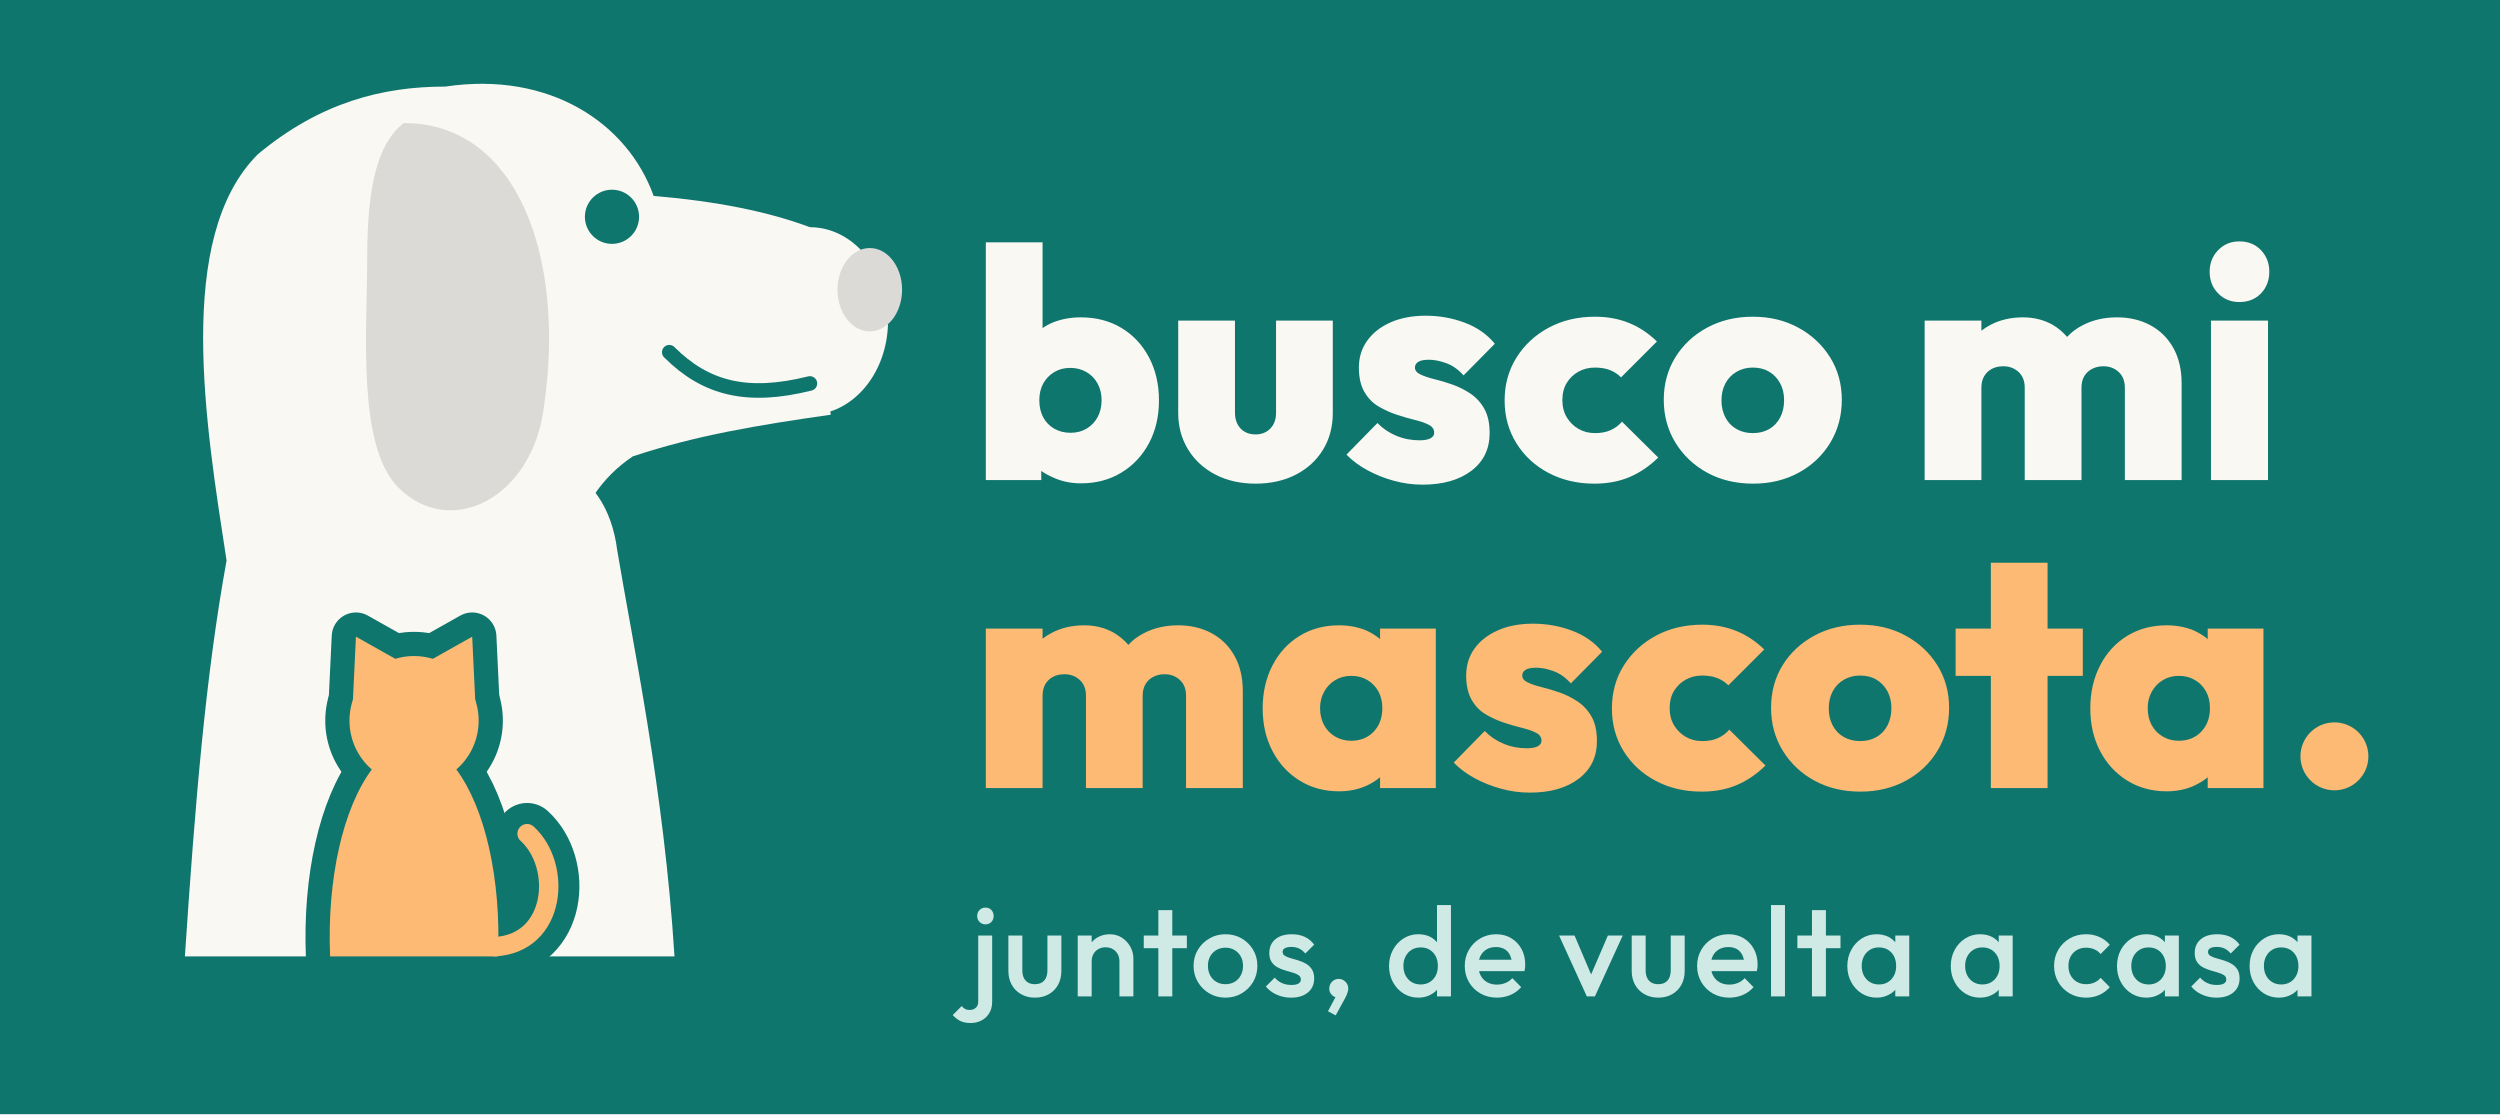
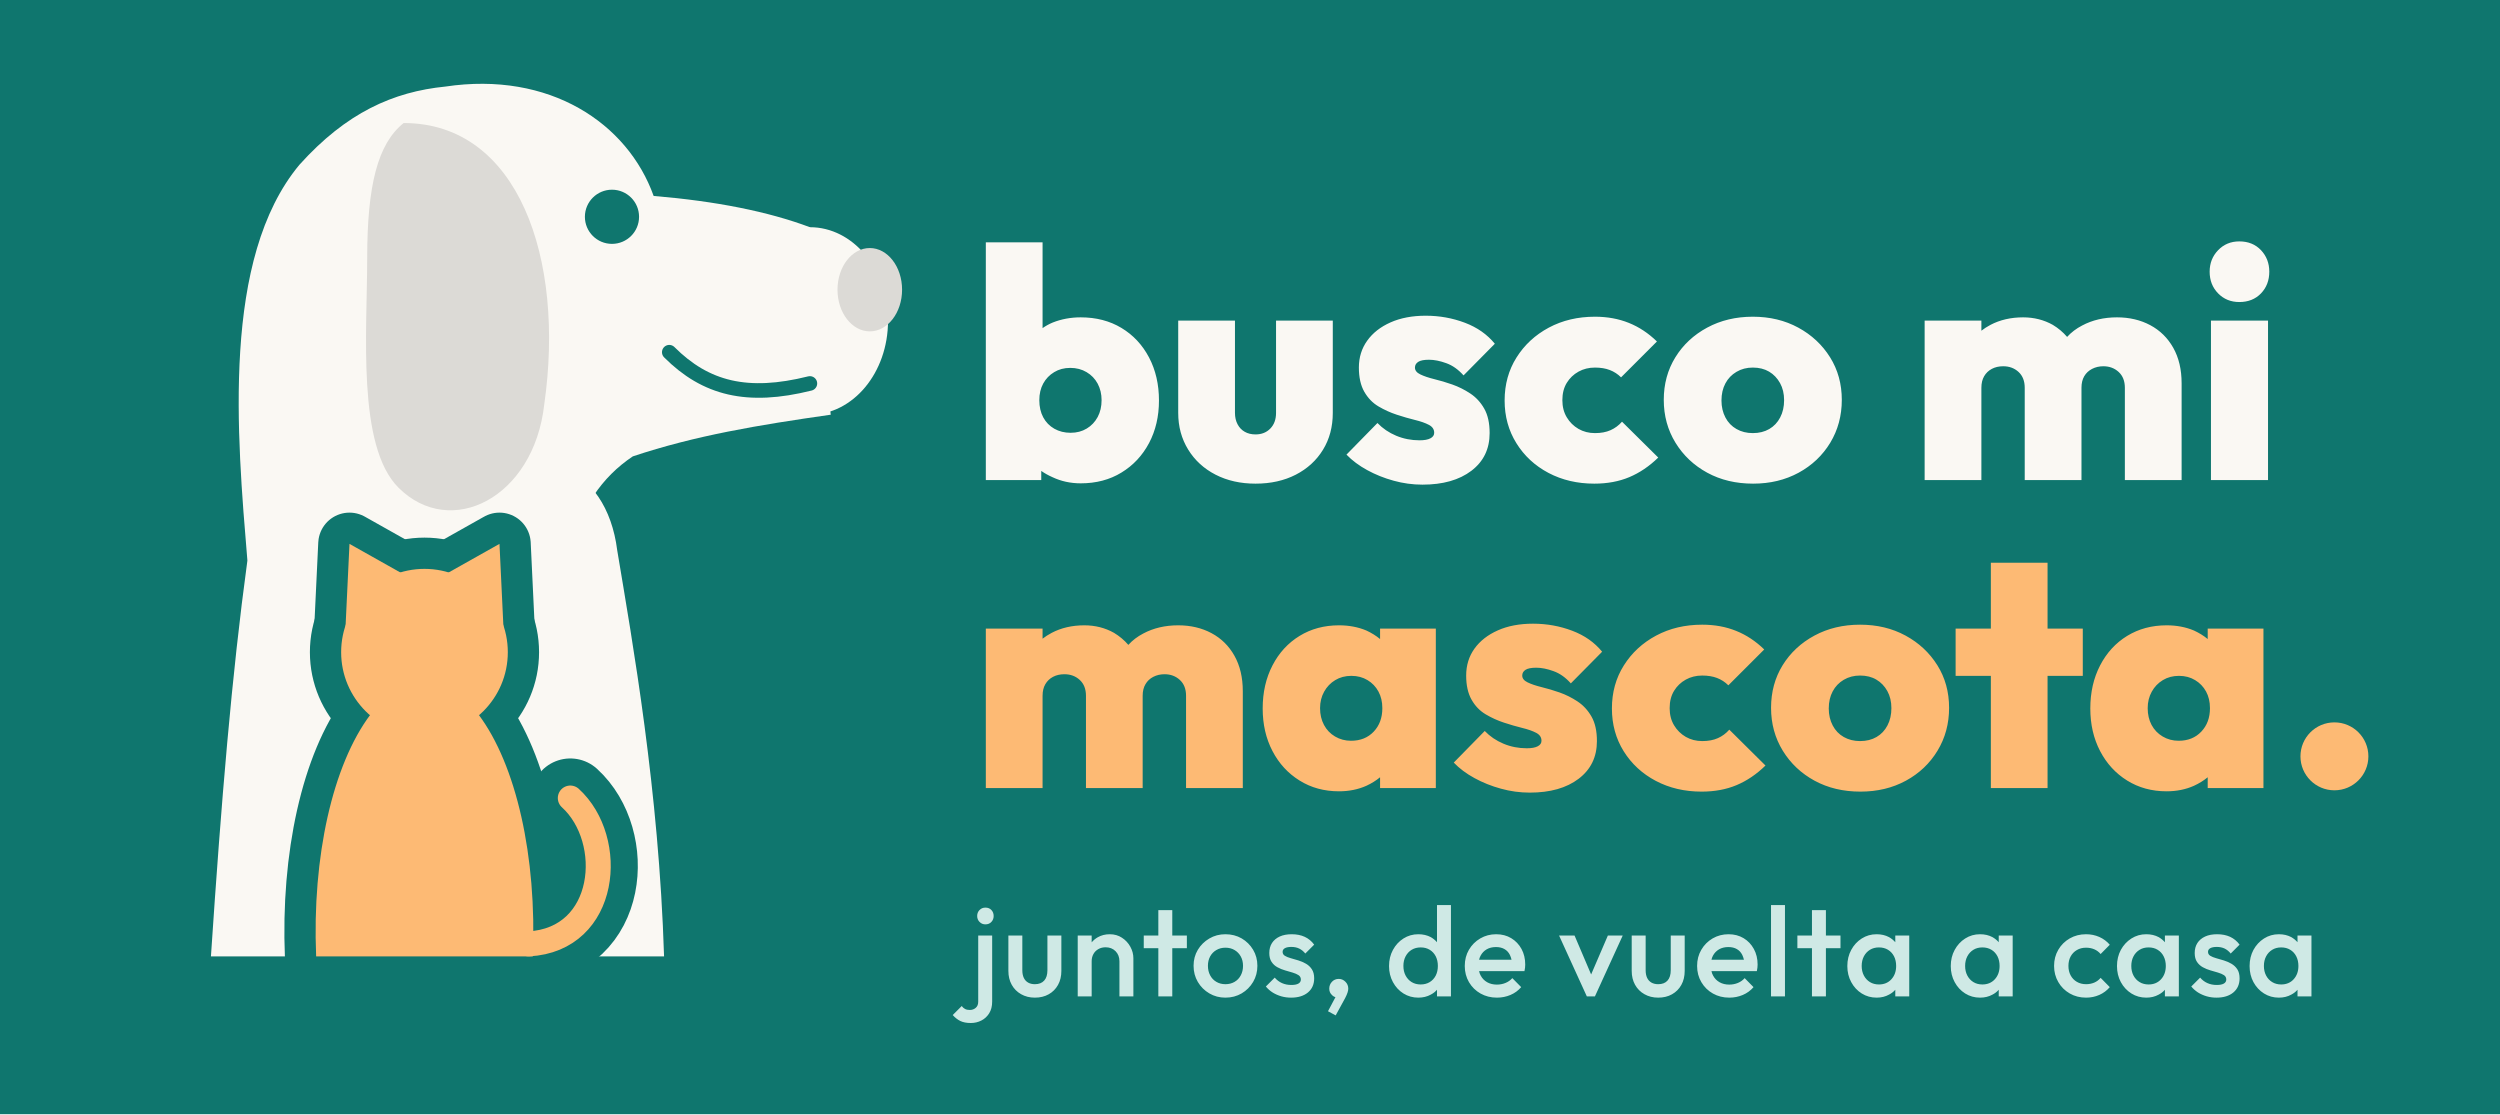
<svg xmlns="http://www.w3.org/2000/svg" viewBox="0 0 552 246" width="552" height="246" role="img" aria-label="Busco mi mascota. Juntos, de vuelta a casa">
  <rect width="552" height="246" fill="#0f766e" />
  <g transform="translate(0 8) scale(1.916667)">
    <defs>
      <mask id="k4" maskUnits="userSpaceOnUse" x="-20" y="-20" width="260" height="360">
        <rect x="-20" y="-20" width="260" height="360" fill="#fff" />
        <circle cx="130" cy="58" r="5.2" fill="#000" />
        <path d="M168 90 C156 93 148 91 141 84" fill="none" stroke="#000" stroke-width="2.8" stroke-linecap="round" />
-         <g transform="translate(92 200) scale(.62) translate(-30 -100)">
+         <g transform="translate(94 200) scale(.8) translate(-30 -100)">
          <g fill="#000" stroke="#000" stroke-width="15" stroke-linejoin="round">
            <circle cx="30" cy="27" r="20" />
            <path d="M11 22 L12 1 L28 10 Z" />
            <path d="M49 22 L48 1 L32 10 Z" />
            <path d="M17 42 C8 54 3 76 4 100 L56 100 C57 76 52 54 43 42 Z" />
          </g>
          <path d="M55 97 C74 96 76 72 65 62" fill="none" stroke="#000" stroke-linecap="round" stroke-width="19" />
        </g>
      </mask>
    </defs>
    <g transform="translate(-7.5 -14) scale(.6)">
      <g mask="url(#k4)">
        <g fill="#faf8f3">
-           <path d="M56 124 C52 98 46 62 62 46 C74 36 86 33 98 33 C118 30 133 40 138 54 C150 55 160 57 168 60 L172 96 C158 98 146 100 134 104 C128 108 124 114 122 122 L100 134 Z" />
+           <path d="M60 124 C58 100 55 66 70 48 C79 38 88 34 98 33 C118 30 133 40 138 54 C150 55 160 57 168 60 L172 96 C158 98 146 100 134 104 C128 108 124 114 122 122 L100 134 Z" />
          <ellipse cx="168" cy="78" rx="15" ry="18" />
-           <path d="M56 124 C52 146 50 170 48 200 L142 200 C140 168 134 140 131 122 C130 114 126 108 120 106 L100 96 Z" />
+           <path d="M60 124 C57 146 55 170 53 200 L140 200 C139 168 134 140 131 122 C130 114 126 108 120 106 L100 96 Z" />
          <ellipse cx="179.5" cy="72" rx="6.2" ry="8" fill="#dcdad6" />
          <path fill="#dcdad6" d="M90 40 C112 40 121 66 117 94 C115 112 99 120 89 110 C81 102 83 80 83 66 C83 52 85 44 90 40 Z" />
        </g>
      </g>
-       <g transform="translate(92 200) scale(.62) translate(-30 -100)">
+       <g transform="translate(94 200) scale(.8) translate(-30 -100)">
        <g fill="#fdba74">
          <circle cx="30" cy="27" r="20" />
          <path d="M11 22 L12 1 L28 10 Z" />
          <path d="M49 22 L48 1 L32 10 Z" />
          <path d="M17 42 C8 54 3 76 4 100 L56 100 C57 76 52 54 43 42 Z" />
        </g>
        <path d="M55 97 C74 96 76 72 65 62" fill="none" stroke="#fdba74" stroke-width="6" stroke-linecap="round" />
      </g>
    </g>
  </g>
  <path fill="#faf8f3" d="M238.62 106.72L238.62 106.72Q235.24 106.72 232.36 105.35L232.36 105.35Q231.06 104.78 229.91 103.98L229.91 103.98L229.91 106L217.67 106L217.67 53.51L230.2 53.51L230.2 72.45Q231.21 71.73 232.43 71.22L232.43 71.22Q235.31 70.07 238.62 70.07L238.62 70.07Q243.74 70.07 247.62 72.41Q251.51 74.75 253.71 78.93Q255.9 83.1 255.9 88.43L255.9 88.43Q255.9 93.69 253.71 97.83Q251.51 101.97 247.62 104.34Q243.74 106.72 238.62 106.72M236.39 95.56L236.39 95.56Q238.41 95.56 239.96 94.62Q241.5 93.69 242.37 92.07Q243.23 90.45 243.23 88.36L243.23 88.36Q243.23 86.34 242.37 84.72Q241.5 83.1 239.92 82.17Q238.34 81.23 236.32 81.23Q234.3 81.23 232.76 82.17Q231.21 83.1 230.34 84.69Q229.48 86.27 229.48 88.36L229.48 88.36Q229.48 90.52 230.34 92.14Q231.21 93.76 232.79 94.66Q234.38 95.56 236.39 95.56M277.22 106.79L277.22 106.79Q272.25 106.79 268.4 104.81Q264.54 102.83 262.35 99.27Q260.15 95.7 260.15 91.17L260.15 91.17L260.15 70.79L272.68 70.79L272.68 91.17Q272.68 92.61 273.26 93.69Q273.83 94.77 274.84 95.34Q275.85 95.92 277.22 95.92L277.22 95.92Q279.23 95.92 280.49 94.62Q281.75 93.33 281.75 91.17L281.75 91.17L281.75 70.79L294.28 70.79L294.28 91.17Q294.28 95.78 292.12 99.3Q289.96 102.83 286.11 104.81Q282.26 106.79 277.22 106.79M314.08 107.01L314.08 107.01Q310.84 107.01 307.71 106.14Q304.58 105.28 301.88 103.8Q299.18 102.33 297.3 100.38L297.3 100.38L304.14 93.4Q305.87 95.2 308.28 96.21Q310.7 97.22 313.43 97.22L313.43 97.22Q315.02 97.22 315.84 96.78Q316.67 96.35 316.67 95.56L316.67 95.56Q316.67 94.41 315.48 93.8Q314.3 93.18 312.39 92.72Q310.48 92.25 308.39 91.56Q306.3 90.88 304.36 89.73Q302.42 88.58 301.23 86.49Q300.04 84.4 300.04 81.16L300.04 81.16Q300.04 77.78 301.88 75.22Q303.71 72.66 307.02 71.19Q310.34 69.71 314.8 69.71L314.8 69.71Q319.34 69.71 323.44 71.26Q327.54 72.81 330.06 75.9L330.06 75.9L323.15 82.89Q321.42 80.94 319.34 80.19Q317.25 79.43 315.52 79.43L315.52 79.43Q313.86 79.43 313.14 79.9Q312.42 80.37 312.42 81.16L312.42 81.16Q312.42 82.1 313.61 82.67Q314.8 83.25 316.71 83.72Q318.62 84.18 320.67 84.9Q322.72 85.62 324.63 86.88Q326.54 88.14 327.72 90.23Q328.91 92.32 328.91 95.63L328.91 95.63Q328.91 100.89 324.88 103.95Q320.85 107.01 314.08 107.01M352.02 106.79L352.02 106.79Q346.41 106.79 341.91 104.42Q337.41 102.04 334.82 97.86Q332.22 93.69 332.22 88.43L332.22 88.43Q332.22 83.1 334.85 78.93Q337.48 74.75 341.98 72.34Q346.48 69.93 352.17 69.93L352.17 69.93Q356.27 69.93 359.66 71.3Q363.04 72.66 365.85 75.4L365.85 75.4L357.93 83.32Q356.85 82.24 355.44 81.7Q354.04 81.16 352.17 81.16L352.17 81.16Q350.15 81.16 348.53 82.06Q346.91 82.96 345.94 84.54Q344.97 86.13 344.97 88.36L344.97 88.36Q344.97 90.52 345.94 92.14Q346.91 93.76 348.53 94.7Q350.15 95.63 352.17 95.63L352.17 95.63Q354.18 95.63 355.62 94.98Q357.06 94.34 358.14 93.11L358.14 93.11L366.14 101.03Q363.18 103.91 359.76 105.35Q356.34 106.79 352.02 106.79M387.09 106.79L387.09 106.79Q381.4 106.79 376.97 104.38Q372.54 101.97 369.95 97.76Q367.36 93.54 367.36 88.29L367.36 88.29Q367.36 83.03 369.92 78.89Q372.47 74.75 376.94 72.34Q381.4 69.93 387.02 69.93L387.02 69.93Q392.63 69.93 397.06 72.34Q401.49 74.75 404.08 78.89Q406.67 83.03 406.67 88.29L406.67 88.29Q406.67 93.54 404.12 97.76Q401.56 101.97 397.13 104.38Q392.7 106.79 387.09 106.79M387.02 95.63L387.02 95.63Q389.1 95.63 390.65 94.73Q392.2 93.83 393.06 92.18Q393.93 90.52 393.93 88.36L393.93 88.36Q393.93 86.2 393.03 84.58Q392.13 82.96 390.62 82.06Q389.1 81.16 387.02 81.16L387.02 81.16Q385 81.16 383.42 82.1Q381.83 83.03 380.97 84.65Q380.1 86.27 380.1 88.43L380.1 88.43Q380.1 90.52 380.97 92.18Q381.83 93.83 383.42 94.73Q385 95.63 387.02 95.63M437.49 106L424.96 106L424.96 70.79L437.49 70.79L437.49 73.02Q438.42 72.3 439.5 71.73L439.5 71.73Q442.67 70.07 446.7 70.07L446.7 70.07Q450.3 70.07 453.26 71.73L453.26 71.73Q455.06 72.81 456.42 74.39L456.42 74.39Q457.79 72.88 459.74 71.87L459.74 71.87Q463.12 70.07 467.44 70.07L467.44 70.07Q471.54 70.07 474.78 71.8Q478.02 73.53 479.86 76.8Q481.7 80.08 481.7 84.62L481.7 84.62L481.7 106L469.17 106L469.17 85.62Q469.17 83.39 467.8 82.13Q466.43 80.87 464.42 80.87L464.42 80.87Q463.05 80.87 461.93 81.45Q460.82 82.02 460.2 83.07Q459.59 84.11 459.59 85.62L459.59 85.62L459.59 106L447.06 106L447.06 85.62Q447.06 83.39 445.7 82.13Q444.33 80.87 442.31 80.87L442.31 80.87Q440.87 80.87 439.79 81.45Q438.71 82.02 438.1 83.07Q437.49 84.11 437.49 85.62L437.49 85.62L437.49 106M500.78 106L488.18 106L488.18 70.79L500.78 70.79L500.78 106M494.44 66.69L494.44 66.69Q491.63 66.69 489.76 64.78Q487.89 62.87 487.89 59.99L487.89 59.99Q487.89 57.18 489.76 55.24Q491.63 53.3 494.44 53.3L494.44 53.3Q497.39 53.3 499.23 55.24Q501.06 57.18 501.06 59.99L501.06 59.99Q501.06 62.87 499.23 64.78Q497.39 66.69 494.44 66.69" />
  <path fill="#fdba74" d="M230.2 174L217.67 174L217.67 138.79L230.2 138.79L230.2 141.02Q231.14 140.3 232.22 139.73L232.22 139.73Q235.38 138.07 239.42 138.07L239.42 138.07Q243.02 138.07 245.97 139.73L245.97 139.73Q247.77 140.81 249.14 142.39L249.14 142.39Q250.5 140.88 252.45 139.87L252.45 139.87Q255.83 138.07 260.15 138.07L260.15 138.07Q264.26 138.07 267.5 139.8Q270.74 141.53 272.57 144.8Q274.41 148.08 274.41 152.62L274.41 152.62L274.41 174L261.88 174L261.88 153.62Q261.88 151.39 260.51 150.13Q259.14 148.87 257.13 148.87L257.13 148.87Q255.76 148.87 254.64 149.45Q253.53 150.02 252.92 151.07Q252.3 152.11 252.3 153.62L252.3 153.62L252.3 174L239.78 174L239.78 153.62Q239.78 151.39 238.41 150.13Q237.04 148.87 235.02 148.87L235.02 148.87Q233.58 148.87 232.5 149.45Q231.42 150.02 230.81 151.07Q230.2 152.11 230.2 153.62L230.2 153.62L230.2 174M295.65 174.72L295.65 174.72Q290.75 174.72 286.94 172.34Q283.12 169.97 280.96 165.83Q278.8 161.69 278.8 156.43L278.8 156.43Q278.8 151.1 280.96 146.93Q283.12 142.75 286.94 140.41Q290.75 138.07 295.65 138.07L295.65 138.07Q298.96 138.07 301.7 139.22L301.7 139.22Q303.42 140.02 304.72 141.1L304.72 141.1L304.72 138.79L317.03 138.79L317.03 174L304.72 174L304.72 171.62Q303.42 172.7 301.7 173.5L301.7 173.5Q298.96 174.72 295.65 174.72M298.31 163.56L298.31 163.56Q301.41 163.56 303.32 161.54Q305.22 159.53 305.22 156.36L305.22 156.36Q305.22 154.27 304.36 152.69Q303.5 151.1 301.95 150.17Q300.4 149.23 298.38 149.23Q296.37 149.23 294.82 150.17Q293.27 151.1 292.37 152.72Q291.47 154.34 291.47 156.36L291.47 156.36Q291.47 158.45 292.34 160.07Q293.2 161.69 294.78 162.62Q296.37 163.56 298.31 163.56M337.77 175.01L337.77 175.01Q334.53 175.01 331.4 174.14Q328.26 173.28 325.56 171.8Q322.86 170.33 320.99 168.38L320.99 168.38L327.83 161.4Q329.56 163.2 331.97 164.21Q334.38 165.22 337.12 165.22L337.12 165.22Q338.7 165.22 339.53 164.78Q340.36 164.35 340.36 163.56L340.36 163.56Q340.36 162.41 339.17 161.8Q337.98 161.18 336.08 160.72Q334.17 160.25 332.08 159.56Q329.99 158.88 328.05 157.73Q326.1 156.58 324.92 154.49Q323.73 152.4 323.73 149.16L323.73 149.16Q323.73 145.78 325.56 143.22Q327.4 140.66 330.71 139.19Q334.02 137.71 338.49 137.71L338.49 137.71Q343.02 137.71 347.13 139.26Q351.23 140.81 353.75 143.9L353.75 143.9L346.84 150.89Q345.11 148.94 343.02 148.19Q340.94 147.43 339.21 147.43L339.21 147.43Q337.55 147.43 336.83 147.9Q336.11 148.37 336.11 149.16L336.11 149.16Q336.11 150.1 337.3 150.67Q338.49 151.25 340.4 151.72Q342.3 152.18 344.36 152.9Q346.41 153.62 348.32 154.88Q350.22 156.14 351.41 158.23Q352.6 160.32 352.6 163.63L352.6 163.63Q352.6 168.89 348.57 171.95Q344.54 175.01 337.77 175.01M375.71 174.79L375.71 174.79Q370.1 174.79 365.6 172.42Q361.1 170.04 358.5 165.86Q355.91 161.69 355.91 156.43L355.91 156.43Q355.91 151.1 358.54 146.93Q361.17 142.75 365.67 140.34Q370.17 137.93 375.86 137.93L375.86 137.93Q379.96 137.93 383.34 139.3Q386.73 140.66 389.54 143.4L389.54 143.4L381.62 151.32Q380.54 150.24 379.13 149.7Q377.73 149.16 375.86 149.16L375.86 149.16Q373.84 149.16 372.22 150.06Q370.6 150.96 369.63 152.54Q368.66 154.13 368.66 156.36L368.66 156.36Q368.66 158.52 369.63 160.14Q370.6 161.76 372.22 162.7Q373.84 163.63 375.86 163.63L375.86 163.63Q377.87 163.63 379.31 162.98Q380.75 162.34 381.83 161.11L381.83 161.11L389.82 169.03Q386.87 171.91 383.45 173.35Q380.03 174.79 375.71 174.79M410.78 174.79L410.78 174.79Q405.09 174.79 400.66 172.38Q396.23 169.97 393.64 165.76Q391.05 161.54 391.05 156.29L391.05 156.29Q391.05 151.03 393.6 146.89Q396.16 142.75 400.62 140.34Q405.09 137.93 410.7 137.93L410.7 137.93Q416.32 137.93 420.75 140.34Q425.18 142.75 427.77 146.89Q430.36 151.03 430.36 156.29L430.36 156.29Q430.36 161.54 427.8 165.76Q425.25 169.97 420.82 172.38Q416.39 174.79 410.78 174.79M410.7 163.63L410.7 163.63Q412.79 163.63 414.34 162.73Q415.89 161.83 416.75 160.18Q417.62 158.52 417.62 156.36L417.62 156.36Q417.62 154.2 416.72 152.58Q415.82 150.96 414.3 150.06Q412.79 149.16 410.7 149.16L410.7 149.16Q408.69 149.16 407.1 150.1Q405.52 151.03 404.66 152.65Q403.79 154.27 403.79 156.43L403.79 156.43Q403.79 158.52 404.66 160.18Q405.52 161.83 407.1 162.73Q408.69 163.63 410.7 163.63M452.1 174L439.58 174L439.58 149.23L431.8 149.23L431.8 138.79L439.58 138.79L439.58 124.25L452.1 124.25L452.1 138.79L459.88 138.79L459.88 149.23L452.1 149.23L452.1 174M478.38 174.72L478.38 174.72Q473.49 174.72 469.67 172.34Q465.86 169.97 463.7 165.83Q461.54 161.69 461.54 156.43L461.54 156.43Q461.54 151.1 463.7 146.93Q465.86 142.75 469.67 140.41Q473.49 138.07 478.38 138.07L478.38 138.07Q481.7 138.07 484.43 139.22L484.43 139.22Q486.16 140.02 487.46 141.1L487.46 141.1L487.46 138.79L499.77 138.79L499.77 174L487.46 174L487.46 171.62Q486.16 172.7 484.43 173.5L484.43 173.5Q481.7 174.72 478.38 174.72M481.05 163.56L481.05 163.56Q484.14 163.56 486.05 161.54Q487.96 159.53 487.96 156.36L487.96 156.36Q487.96 154.27 487.1 152.69Q486.23 151.1 484.68 150.17Q483.14 149.23 481.12 149.23Q479.1 149.23 477.56 150.17Q476.01 151.1 475.11 152.72Q474.21 154.34 474.21 156.36L474.21 156.36Q474.21 158.45 475.07 160.07Q475.94 161.69 477.52 162.62Q479.1 163.56 481.05 163.56" />
  <circle cx="515.44" cy="167" r="7.5" fill="#fdba74" />
  <path fill="#cfe9e5" d="M214.36 225.88L214.36 225.88Q212.94 225.88 212.03 225.43Q211.12 224.98 210.36 224.12L210.36 224.12L212.35 222.13Q212.68 222.58 213.1 222.79Q213.52 223 214.14 223L214.14 223Q214.9 223 215.44 222.53Q215.99 222.07 215.99 221.18L215.99 221.18L215.99 206.56L219.07 206.56L219.07 221.15Q219.07 222.69 218.41 223.74Q217.75 224.79 216.69 225.33Q215.62 225.88 214.36 225.88M217.58 204.1L217.58 204.1Q216.8 204.1 216.28 203.56Q215.76 203.03 215.76 202.25L215.76 202.25Q215.76 201.46 216.28 200.93Q216.8 200.4 217.58 200.4L217.58 200.4Q218.4 200.4 218.9 200.93Q219.4 201.46 219.4 202.25L219.4 202.25Q219.4 203.03 218.9 203.56Q218.4 204.1 217.58 204.1M228.5 220.28L228.5 220.28Q226.79 220.28 225.46 219.52Q224.13 218.77 223.39 217.44Q222.65 216.11 222.65 214.37L222.65 214.37L222.65 206.56L225.73 206.56L225.73 214.23Q225.73 215.21 226.05 215.9Q226.37 216.58 227 216.95Q227.63 217.31 228.5 217.31L228.5 217.31Q229.84 217.31 230.56 216.51Q231.27 215.72 231.27 214.23L231.27 214.23L231.27 206.56L234.35 206.56L234.35 214.37Q234.35 216.14 233.61 217.47Q232.87 218.8 231.55 219.54Q230.24 220.28 228.5 220.28M250.25 220L247.17 220L247.17 212.24Q247.17 210.9 246.32 210.03Q245.46 209.16 244.12 209.16L244.12 209.16Q243.22 209.16 242.52 209.56Q241.82 209.95 241.43 210.65Q241.04 211.35 241.04 212.24L241.04 212.24L241.04 220L237.96 220L237.96 206.56L241.04 206.56L241.04 208.07Q241.6 207.4 242.38 206.95L242.38 206.95Q243.56 206.28 245.04 206.28L245.04 206.28Q246.56 206.28 247.73 207.05Q248.91 207.82 249.58 209.04Q250.25 210.26 250.25 211.57L250.25 211.57L250.25 220M258.84 220L255.76 220L255.76 209.36L252.54 209.36L252.54 206.56L255.76 206.56L255.76 200.96L258.84 200.96L258.84 206.56L262.06 206.56L262.06 209.36L258.84 209.36L258.84 220M270.57 220.28L270.57 220.28Q268.61 220.28 267.02 219.34Q265.42 218.4 264.48 216.81Q263.54 215.21 263.54 213.25L263.54 213.25Q263.54 211.29 264.48 209.72Q265.42 208.16 267.02 207.22Q268.61 206.28 270.57 206.28L270.57 206.28Q272.56 206.28 274.16 207.2Q275.75 208.13 276.69 209.71Q277.63 211.29 277.63 213.25L277.63 213.25Q277.63 215.21 276.69 216.81Q275.75 218.4 274.16 219.34Q272.56 220.28 270.57 220.28M270.57 217.31L270.57 217.31Q271.72 217.31 272.6 216.79Q273.48 216.28 273.97 215.35Q274.46 214.43 274.46 213.25L274.46 213.25Q274.46 212.08 273.96 211.18Q273.46 210.28 272.59 209.77Q271.72 209.25 270.57 209.25L270.57 209.25Q269.45 209.25 268.57 209.77Q267.69 210.28 267.2 211.18Q266.71 212.08 266.71 213.25L266.71 213.25Q266.71 214.43 267.2 215.35Q267.69 216.28 268.57 216.79Q269.45 217.31 270.57 217.31M285.07 220.28L285.07 220.28Q283.95 220.28 282.92 219.99Q281.88 219.69 281.01 219.15Q280.14 218.6 279.5 217.82L279.5 217.82L281.46 215.86Q282.16 216.67 283.07 217.07Q283.98 217.48 285.13 217.48L285.13 217.48Q286.16 217.48 286.7 217.17Q287.23 216.86 287.23 216.28L287.23 216.28Q287.23 215.66 286.72 215.32Q286.22 214.99 285.42 214.75Q284.62 214.51 283.74 214.26Q282.86 214.01 282.06 213.57Q281.26 213.14 280.76 212.38Q280.26 211.63 280.26 210.42L280.26 210.42Q280.26 209.14 280.86 208.21Q281.46 207.29 282.57 206.78Q283.67 206.28 285.21 206.28L285.21 206.28Q286.84 206.28 288.08 206.85Q289.33 207.43 290.17 208.58L290.17 208.58L288.21 210.54Q287.62 209.81 286.86 209.44Q286.11 209.08 285.13 209.08L285.13 209.08Q284.2 209.08 283.7 209.36Q283.2 209.64 283.2 210.17L283.2 210.17Q283.2 210.73 283.7 211.04Q284.2 211.35 285 211.57Q285.8 211.8 286.68 212.06Q287.56 212.33 288.36 212.79Q289.16 213.25 289.66 214.02Q290.17 214.79 290.17 216.02L290.17 216.02Q290.17 217.98 288.8 219.13Q287.42 220.28 285.07 220.28M294.92 224.2L293.22 223.28L294.87 220.17Q294.42 220.06 294.06 219.66L294.06 219.66Q293.5 219.13 293.5 218.29L293.5 218.29Q293.5 217.4 294.1 216.77Q294.7 216.14 295.6 216.14L295.6 216.14Q296.44 216.14 297.07 216.77Q297.7 217.4 297.7 218.29L297.7 218.29Q297.7 218.66 297.54 219.15Q297.39 219.64 297 220.39L297 220.39L294.92 224.2M313.17 220.28L313.17 220.28Q311.35 220.28 309.88 219.36Q308.41 218.43 307.56 216.85Q306.7 215.27 306.7 213.31L306.7 213.31Q306.7 211.32 307.56 209.74Q308.41 208.16 309.88 207.22Q311.35 206.28 313.17 206.28L313.17 206.28Q314.71 206.28 315.92 206.92L315.92 206.92Q316.7 207.37 317.29 208.04L317.29 208.04L317.29 199.84L320.37 199.84L320.37 220L317.29 220L317.29 218.54Q316.73 219.19 315.92 219.61L315.92 219.61Q314.71 220.28 313.17 220.28M313.68 217.37L313.68 217.37Q314.82 217.37 315.68 216.85Q316.53 216.33 317.01 215.41Q317.48 214.48 317.48 213.28Q317.48 212.08 317.01 211.15Q316.53 210.23 315.68 209.71Q314.82 209.19 313.7 209.19L313.7 209.19Q312.56 209.19 311.7 209.71Q310.85 210.23 310.36 211.15Q309.87 212.08 309.87 213.28Q309.87 214.48 310.36 215.41Q310.85 216.33 311.7 216.85Q312.56 217.37 313.68 217.37M330.53 220.28L330.53 220.28Q328.51 220.28 326.9 219.37Q325.29 218.46 324.35 216.86Q323.42 215.27 323.42 213.28Q323.42 211.29 324.34 209.71Q325.26 208.13 326.85 207.2Q328.43 206.28 330.36 206.28L330.36 206.28Q332.24 206.28 333.68 207.15Q335.12 208.02 335.95 209.53Q336.77 211.04 336.77 212.97L336.77 212.97Q336.77 213.31 336.73 213.66Q336.69 214.01 336.6 214.43L336.6 214.43L326.58 214.43Q326.69 214.96 326.94 215.41L326.94 215.41Q327.45 216.36 328.37 216.88Q329.3 217.4 330.5 217.4L330.5 217.4Q331.54 217.4 332.42 217.03Q333.3 216.67 333.92 215.97L333.92 215.97L335.88 217.96Q334.9 219.1 333.5 219.69Q332.1 220.28 330.53 220.28M326.58 211.91L326.58 211.91L333.75 211.91Q333.61 211.32 333.38 210.84L333.38 210.84Q332.96 210 332.19 209.56Q331.42 209.11 330.3 209.11L330.3 209.11Q329.13 209.11 328.26 209.61Q327.39 210.12 326.92 211.01L326.92 211.01Q326.69 211.43 326.58 211.91M352.16 220L350.37 220L344.24 206.56L347.66 206.56L351.32 215.16L355.02 206.56L358.3 206.56L352.16 220M366.13 220.28L366.13 220.28Q364.42 220.28 363.09 219.52Q361.76 218.77 361.02 217.44Q360.28 216.11 360.28 214.37L360.28 214.37L360.28 206.56L363.36 206.56L363.36 214.23Q363.36 215.21 363.68 215.9Q364 216.58 364.63 216.95Q365.26 217.31 366.13 217.31L366.13 217.31Q367.48 217.31 368.19 216.51Q368.9 215.72 368.9 214.23L368.9 214.23L368.9 206.56L371.98 206.56L371.98 214.37Q371.98 216.14 371.24 217.47Q370.5 218.8 369.18 219.54Q367.87 220.28 366.13 220.28M381.84 220.28L381.84 220.28Q379.82 220.28 378.21 219.37Q376.6 218.46 375.66 216.86Q374.72 215.27 374.72 213.28Q374.72 211.29 375.65 209.71Q376.57 208.13 378.15 207.2Q379.74 206.28 381.67 206.28L381.67 206.28Q383.54 206.28 384.99 207.15Q386.43 208.02 387.25 209.53Q388.08 211.04 388.08 212.97L388.08 212.97Q388.08 213.31 388.04 213.66Q388 214.01 387.91 214.43L387.91 214.43L377.89 214.43Q378 214.96 378.25 215.41L378.25 215.41Q378.76 216.36 379.68 216.88Q380.6 217.4 381.81 217.4L381.81 217.4Q382.84 217.4 383.73 217.03Q384.61 216.67 385.22 215.97L385.22 215.97L387.18 217.96Q386.2 219.1 384.8 219.69Q383.4 220.28 381.84 220.28M377.89 211.91L377.89 211.91L385.06 211.91Q384.92 211.32 384.69 210.84L384.69 210.84Q384.27 210 383.5 209.56Q382.73 209.11 381.61 209.11L381.61 209.11Q380.44 209.11 379.57 209.61Q378.7 210.12 378.22 211.01L378.22 211.01Q378 211.43 377.89 211.91M394.12 220L391.04 220L391.04 199.84L394.12 199.84L394.12 220M403.16 220L400.08 220L400.08 209.36L396.86 209.36L396.86 206.56L400.08 206.56L400.08 200.96L403.16 200.96L403.16 206.56L406.38 206.56L406.38 209.36L403.16 209.36L403.16 220M414.36 220.28L414.36 220.28Q412.54 220.28 411.07 219.36Q409.6 218.43 408.75 216.85Q407.89 215.27 407.89 213.31L407.89 213.31Q407.89 211.32 408.75 209.74Q409.6 208.16 411.07 207.22Q412.54 206.28 414.36 206.28L414.36 206.28Q415.9 206.28 417.1 206.92L417.1 206.92Q417.89 207.37 418.48 208.04L418.48 208.04L418.48 206.56L421.56 206.56L421.56 220L418.48 220L418.48 218.54Q417.92 219.19 417.1 219.61L417.1 219.61Q415.9 220.28 414.36 220.28M414.86 217.37L414.86 217.37Q416.57 217.37 417.62 216.22Q418.67 215.07 418.67 213.28L418.67 213.28Q418.67 212.08 418.2 211.15Q417.72 210.23 416.87 209.71Q416.01 209.19 414.86 209.19L414.86 209.19Q413.74 209.19 412.89 209.71Q412.04 210.23 411.55 211.15Q411.06 212.08 411.06 213.28Q411.06 214.48 411.55 215.41Q412.04 216.33 412.89 216.85Q413.74 217.37 414.86 217.37M437.2 220.28L437.2 220.28Q435.38 220.28 433.91 219.36Q432.44 218.43 431.59 216.85Q430.73 215.27 430.73 213.31L430.73 213.31Q430.73 211.32 431.59 209.74Q432.44 208.16 433.91 207.22Q435.38 206.28 437.2 206.28L437.2 206.28Q438.74 206.28 439.94 206.92L439.94 206.92Q440.73 207.37 441.32 208.04L441.32 208.04L441.32 206.56L444.4 206.56L444.4 220L441.32 220L441.32 218.54Q440.76 219.19 439.94 219.61L439.94 219.61Q438.74 220.28 437.2 220.28M437.7 217.37L437.7 217.37Q439.41 217.37 440.46 216.22Q441.51 215.07 441.51 213.28L441.51 213.28Q441.51 212.08 441.04 211.15Q440.56 210.23 439.71 209.71Q438.85 209.19 437.7 209.19L437.7 209.19Q436.58 209.19 435.73 209.71Q434.88 210.23 434.39 211.15Q433.9 212.08 433.9 213.28Q433.9 214.48 434.39 215.41Q434.88 216.33 435.73 216.85Q436.58 217.37 437.7 217.37M460.6 220.28L460.6 220.28Q458.61 220.28 457 219.36Q455.39 218.43 454.47 216.84Q453.54 215.24 453.54 213.28L453.54 213.28Q453.54 211.29 454.47 209.71Q455.39 208.13 457 207.2Q458.61 206.28 460.6 206.28L460.6 206.28Q462.17 206.28 463.53 206.88Q464.88 207.48 465.84 208.6L465.84 208.6L463.82 210.65Q463.23 209.95 462.41 209.6Q461.58 209.25 460.6 209.25L460.6 209.25Q459.45 209.25 458.57 209.77Q457.69 210.28 457.2 211.18Q456.71 212.08 456.71 213.28L456.71 213.28Q456.71 214.46 457.2 215.37Q457.69 216.28 458.57 216.79Q459.45 217.31 460.6 217.31L460.6 217.31Q461.58 217.31 462.41 216.96Q463.23 216.61 463.82 215.91L463.82 215.91L465.84 217.96Q464.88 219.08 463.53 219.68Q462.17 220.28 460.6 220.28M473.9 220.28L473.9 220.28Q472.08 220.28 470.61 219.36Q469.14 218.43 468.28 216.85Q467.43 215.27 467.43 213.31L467.43 213.31Q467.43 211.32 468.28 209.74Q469.14 208.16 470.61 207.22Q472.08 206.28 473.9 206.28L473.9 206.28Q475.44 206.28 476.64 206.92L476.64 206.92Q477.42 207.37 478.01 208.04L478.01 208.04L478.01 206.56L481.09 206.56L481.09 220L478.01 220L478.01 218.54Q477.45 219.19 476.64 219.61L476.64 219.61Q475.44 220.28 473.9 220.28M474.4 217.37L474.4 217.37Q476.11 217.37 477.16 216.22Q478.21 215.07 478.21 213.28L478.21 213.28Q478.21 212.08 477.73 211.15Q477.26 210.23 476.4 209.71Q475.55 209.19 474.4 209.19L474.4 209.19Q473.28 209.19 472.43 209.71Q471.57 210.23 471.08 211.15Q470.59 212.08 470.59 213.28Q470.59 214.48 471.08 215.41Q471.57 216.33 472.43 216.85Q473.28 217.37 474.4 217.37M489.4 220.28L489.4 220.28Q488.28 220.28 487.25 219.99Q486.21 219.69 485.34 219.15Q484.48 218.6 483.83 217.82L483.83 217.82L485.79 215.86Q486.49 216.67 487.4 217.07Q488.31 217.48 489.46 217.48L489.46 217.48Q490.5 217.48 491.03 217.17Q491.56 216.86 491.56 216.28L491.56 216.28Q491.56 215.66 491.06 215.32Q490.55 214.99 489.75 214.75Q488.96 214.51 488.07 214.26Q487.19 214.01 486.39 213.57Q485.6 213.14 485.09 212.38Q484.59 211.63 484.59 210.42L484.59 210.42Q484.59 209.14 485.19 208.21Q485.79 207.29 486.9 206.78Q488 206.28 489.54 206.28L489.54 206.28Q491.17 206.28 492.41 206.85Q493.66 207.43 494.5 208.58L494.5 208.58L492.54 210.54Q491.95 209.81 491.2 209.44Q490.44 209.08 489.46 209.08L489.46 209.08Q488.54 209.08 488.03 209.36Q487.53 209.64 487.53 210.17L487.53 210.17Q487.53 210.73 488.03 211.04Q488.54 211.35 489.33 211.57Q490.13 211.8 491.01 212.06Q491.9 212.33 492.69 212.79Q493.49 213.25 494 214.02Q494.5 214.79 494.5 216.02L494.5 216.02Q494.5 217.98 493.13 219.13Q491.76 220.28 489.4 220.28M503.18 220.28L503.18 220.28Q501.36 220.28 499.89 219.36Q498.42 218.43 497.56 216.85Q496.71 215.27 496.71 213.31L496.71 213.31Q496.71 211.32 497.56 209.74Q498.42 208.16 499.89 207.22Q501.36 206.28 503.18 206.28L503.18 206.28Q504.72 206.28 505.92 206.92L505.92 206.92Q506.7 207.37 507.29 208.04L507.29 208.04L507.29 206.56L510.37 206.56L510.37 220L507.29 220L507.29 218.54Q506.73 219.19 505.92 219.61L505.92 219.61Q504.72 220.28 503.18 220.28M503.68 217.37L503.68 217.37Q505.39 217.37 506.44 216.22Q507.49 215.07 507.49 213.28L507.49 213.28Q507.49 212.08 507.01 211.15Q506.54 210.23 505.68 209.71Q504.83 209.19 503.68 209.19L503.68 209.19Q502.56 209.19 501.71 209.71Q500.85 210.23 500.36 211.15Q499.87 212.08 499.87 213.28Q499.87 214.48 500.36 215.41Q500.85 216.33 501.71 216.85Q502.56 217.37 503.68 217.37" />
</svg>
